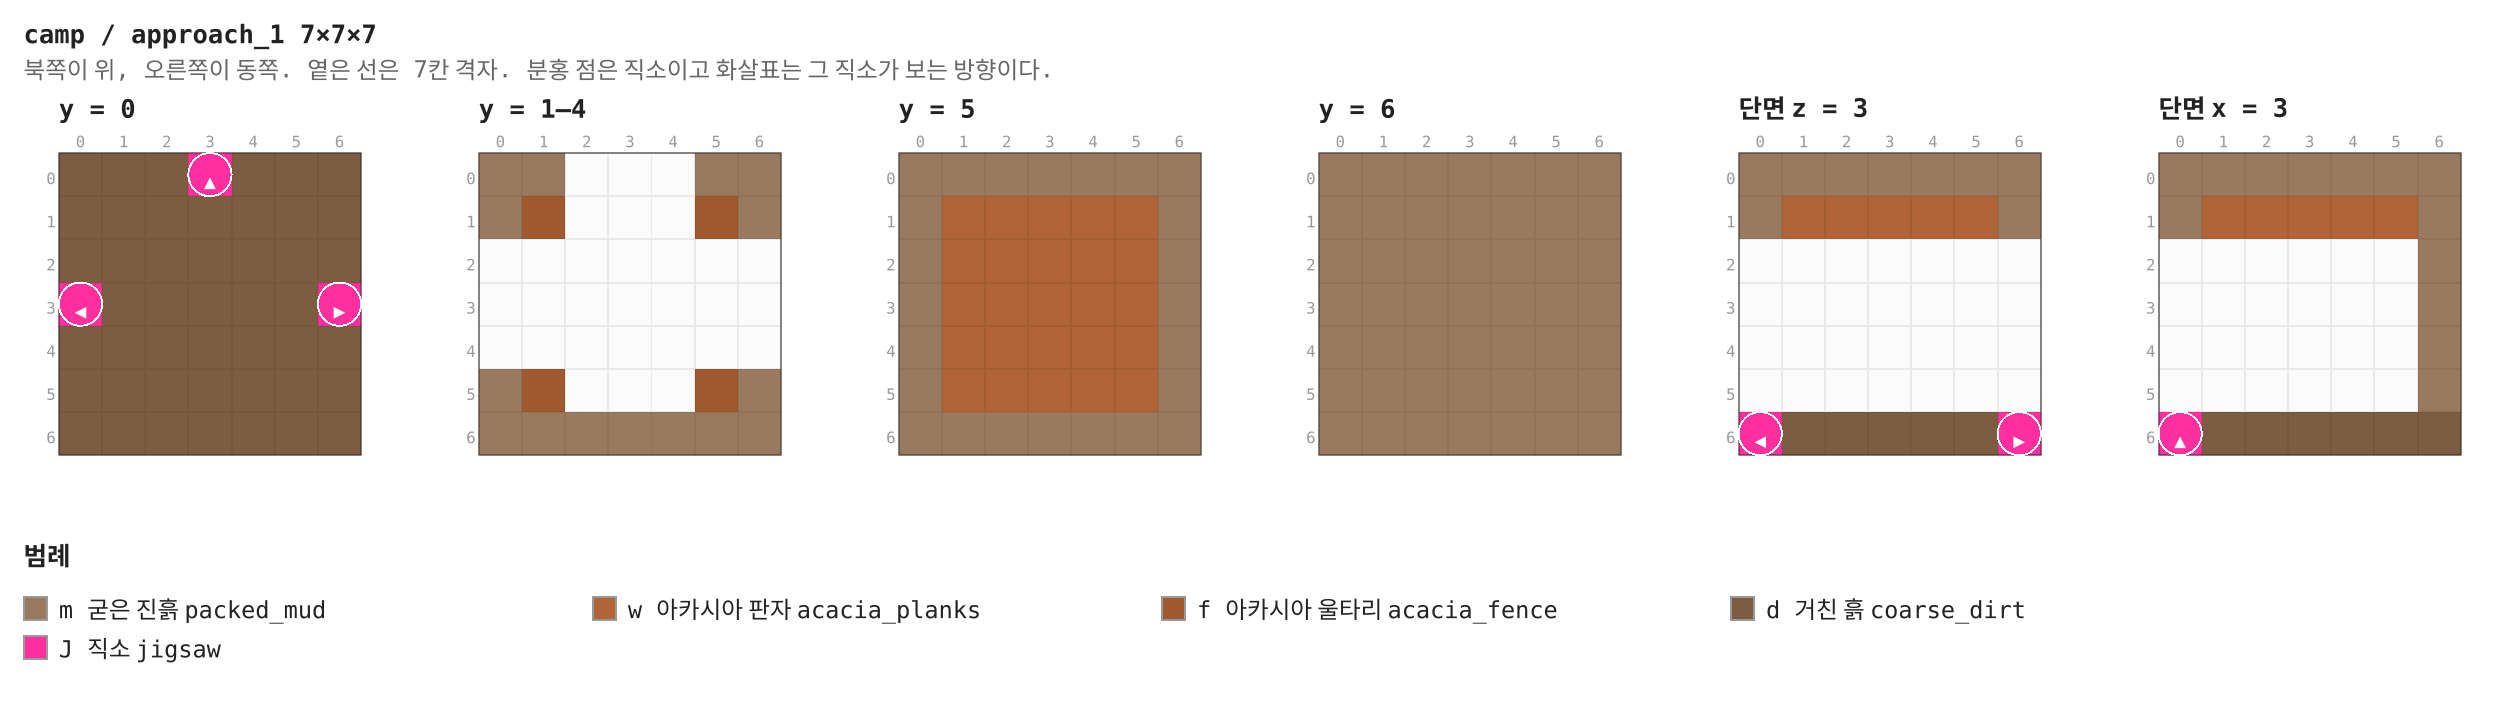
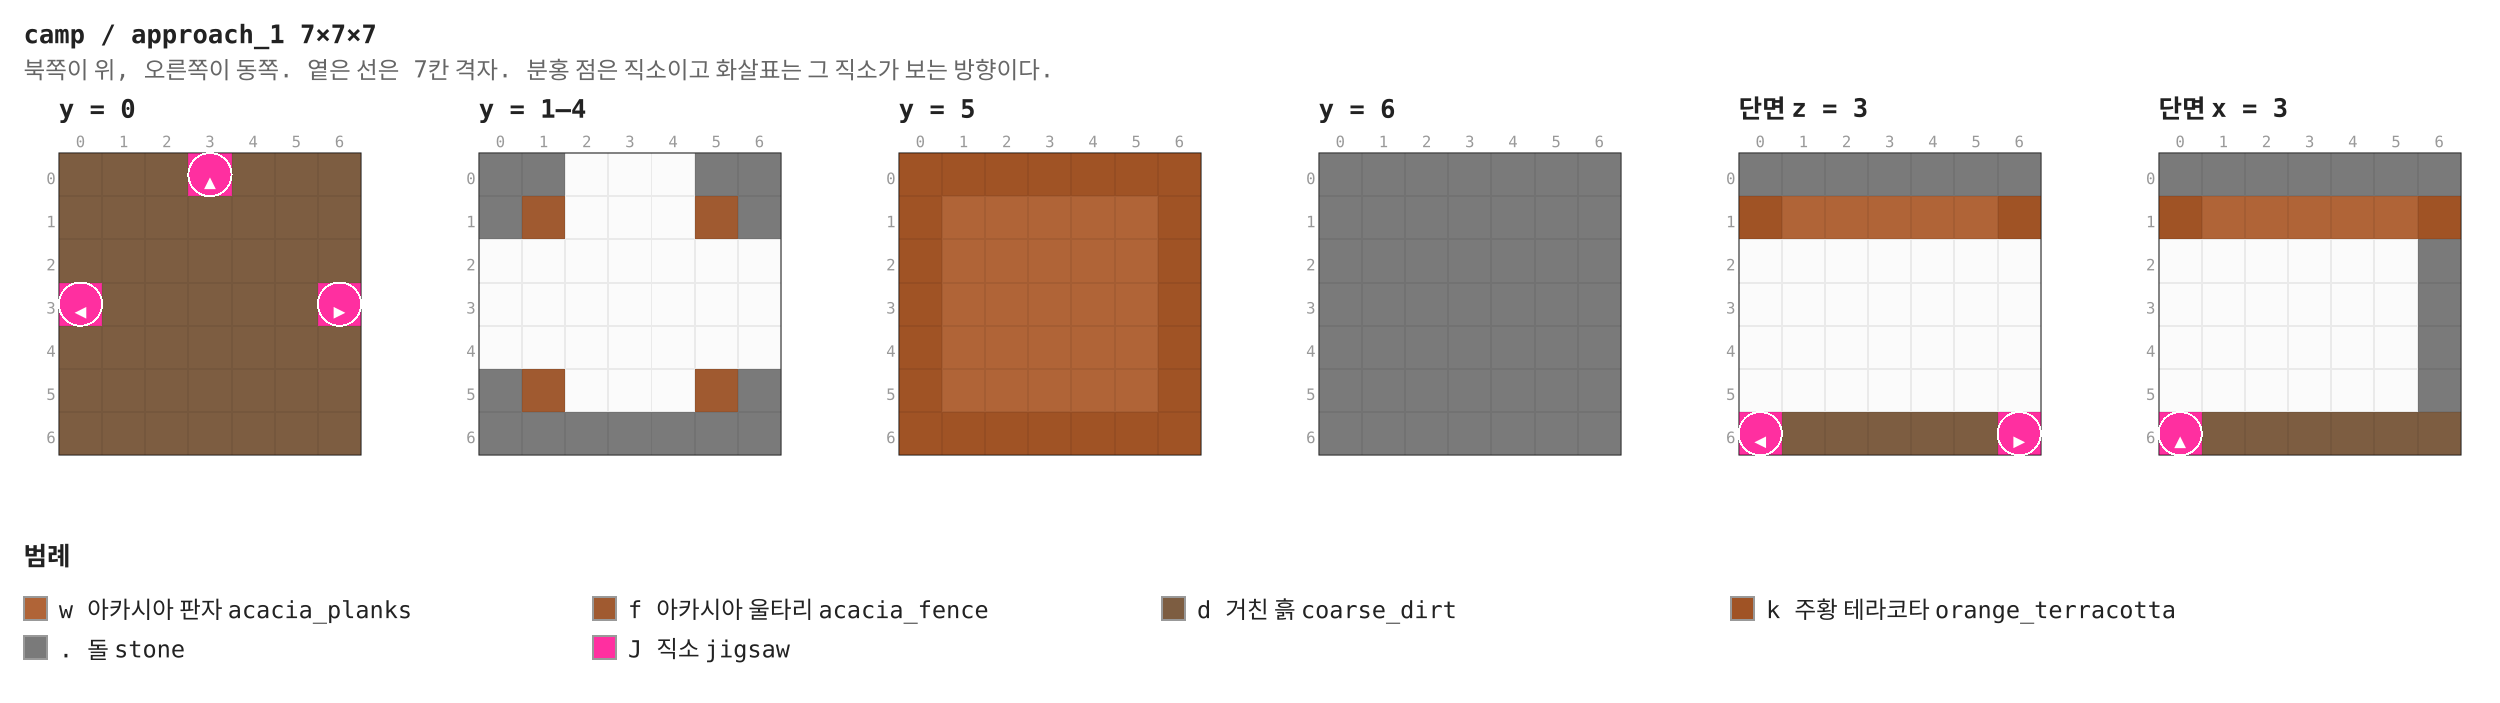
<svg xmlns="http://www.w3.org/2000/svg" width="1274" height="358" viewBox="0 0 1274 358" shape-rendering="crispEdges" font-family="Consolas,'Malgun Gothic','Noto Sans KR',monospace">
  <style>text{fill:#222;shape-rendering:auto}.cap{font-size:13px;font-weight:bold}.leg{font-size:12px}.sub{font-size:12px;fill:#666}.tick{font-size:8px;fill:#999;text-anchor:middle}.arrow{font-size:10px;fill:#fff;text-anchor:middle}.fine{stroke:#000;stroke-opacity:.07;stroke-width:1;fill:none}.grid{stroke:#000;stroke-opacity:.30;stroke-width:1}</style>
  <rect width="100%" height="100%" fill="#fff" />
  <text x="12" y="22" class="cap" font-size="16">camp / approach_1   7×7×7</text>
  <text x="12" y="40" class="sub">북쪽이 위, 오른쪽이 동쪽. 옅은 선은 7칸 격자. 분홍 점은 직소이고 화살표는 그 직소가 보는 방향이다.</text>
  <text x="30" y="60" class="cap">y = 0</text>
  <rect x="30" y="78" width="154" height="154" fill="#fbfbfb" stroke="#bbb" />
  <path transform="translate(30,78) scale(22)" fill="#7d5d41" d="M0 0h3v1h-3zM4 0h3v1h-3zM0 1h7v1h-7zM0 2h7v1h-7zM1 3h5v1h-5zM0 4h7v1h-7zM0 5h7v1h-7zM0 6h7v1h-7z" />
  <path transform="translate(30,78) scale(22)" fill="#ff2fa0" d="M3 0h1v1h-1zM0 3h1v1h-1zM6 3h1v1h-1z" />
  <path class="fine" d="M52 78v154M74 78v154M96 78v154M118 78v154M140 78v154M162 78v154M30 100h154M30 122h154M30 144h154M30 166h154M30 188h154M30 210h154" />
  <line x1="30" y1="78" x2="30" y2="232" class="grid" />
  <line x1="184" y1="78" x2="184" y2="232" class="grid" />
  <line x1="30" y1="78" x2="184" y2="78" class="grid" />
  <line x1="30" y1="232" x2="184" y2="232" class="grid" />
  <text x="41.0" y="75" class="tick">0</text>
  <text x="63.0" y="75" class="tick">1</text>
  <text x="85.0" y="75" class="tick">2</text>
  <text x="107.0" y="75" class="tick">3</text>
  <text x="129.0" y="75" class="tick">4</text>
  <text x="151.0" y="75" class="tick">5</text>
  <text x="173.0" y="75" class="tick">6</text>
  <text x="26" y="93.8" class="tick" text-anchor="end">0</text>
  <text x="26" y="115.8" class="tick" text-anchor="end">1</text>
  <text x="26" y="137.8" class="tick" text-anchor="end">2</text>
  <text x="26" y="159.8" class="tick" text-anchor="end">3</text>
  <text x="26" y="181.8" class="tick" text-anchor="end">4</text>
  <text x="26" y="203.8" class="tick" text-anchor="end">5</text>
  <text x="26" y="225.8" class="tick" text-anchor="end">6</text>
  <circle cx="41.0" cy="155.0" r="11.0" fill="#ff2fa0" stroke="#fff" />
  <text x="41.0" y="162.0" class="arrow" font-size="19.8">◀</text>
  <circle cx="107.0" cy="89.0" r="11.0" fill="#ff2fa0" stroke="#fff" />
  <text x="107.0" y="96.0" class="arrow" font-size="19.8">▲</text>
  <circle cx="173.0" cy="155.0" r="11.0" fill="#ff2fa0" stroke="#fff" />
  <text x="173.0" y="162.0" class="arrow" font-size="19.8">▶</text>
  <text x="244" y="60" class="cap">y = 1–4</text>
  <rect x="244" y="78" width="154" height="154" fill="#fbfbfb" stroke="#bbb" />
-   <path transform="translate(244,78) scale(22)" fill="#9a7a5e" d="M0 0h2v1h-2zM5 0h2v1h-2zM0 1h1v1h-1zM6 1h1v1h-1zM0 5h1v1h-1zM6 5h1v1h-1zM0 6h7v1h-7z" />
+   <path transform="translate(244,78) scale(22)" fill="#7a7a7a" d="M0 0h2v1h-2zM5 0h2v1h-2zM0 1h1v1h-1zM6 1h1v1h-1zM0 5h1v1h-1zM6 5h1v1h-1zM0 6h7v1h-7z" />
  <path transform="translate(244,78) scale(22)" fill="#a05a30" d="M1 1h1v1h-1zM5 1h1v1h-1zM1 5h1v1h-1zM5 5h1v1h-1z" />
  <path class="fine" d="M266 78v154M288 78v154M310 78v154M332 78v154M354 78v154M376 78v154M244 100h154M244 122h154M244 144h154M244 166h154M244 188h154M244 210h154" />
  <line x1="244" y1="78" x2="244" y2="232" class="grid" />
  <line x1="398" y1="78" x2="398" y2="232" class="grid" />
  <line x1="244" y1="78" x2="398" y2="78" class="grid" />
  <line x1="244" y1="232" x2="398" y2="232" class="grid" />
  <text x="255.0" y="75" class="tick">0</text>
  <text x="277.0" y="75" class="tick">1</text>
  <text x="299.0" y="75" class="tick">2</text>
  <text x="321.0" y="75" class="tick">3</text>
  <text x="343.0" y="75" class="tick">4</text>
  <text x="365.0" y="75" class="tick">5</text>
  <text x="387.0" y="75" class="tick">6</text>
  <text x="240" y="93.8" class="tick" text-anchor="end">0</text>
  <text x="240" y="115.8" class="tick" text-anchor="end">1</text>
  <text x="240" y="137.8" class="tick" text-anchor="end">2</text>
  <text x="240" y="159.8" class="tick" text-anchor="end">3</text>
  <text x="240" y="181.8" class="tick" text-anchor="end">4</text>
  <text x="240" y="203.8" class="tick" text-anchor="end">5</text>
  <text x="240" y="225.8" class="tick" text-anchor="end">6</text>
  <text x="458" y="60" class="cap">y = 5</text>
  <rect x="458" y="78" width="154" height="154" fill="#fbfbfb" stroke="#bbb" />
-   <path transform="translate(458,78) scale(22)" fill="#9a7a5e" d="M0 0h7v1h-7zM0 1h1v1h-1zM6 1h1v1h-1zM0 2h1v1h-1zM6 2h1v1h-1zM0 3h1v1h-1zM6 3h1v1h-1zM0 4h1v1h-1zM6 4h1v1h-1zM0 5h1v1h-1zM6 5h1v1h-1zM0 6h7v1h-7z" />
+   <path transform="translate(458,78) scale(22)" fill="#a05325" d="M0 0h7v1h-7zM0 1h1v1h-1zM6 1h1v1h-1zM0 2h1v1h-1zM6 2h1v1h-1zM0 3h1v1h-1zM6 3h1v1h-1zM0 4h1v1h-1zM6 4h1v1h-1zM0 5h1v1h-1zM6 5h1v1h-1zM0 6h7v1h-7z" />
  <path transform="translate(458,78) scale(22)" fill="#b06437" d="M1 1h5v1h-5zM1 2h5v1h-5zM1 3h5v1h-5zM1 4h5v1h-5zM1 5h5v1h-5z" />
  <path class="fine" d="M480 78v154M502 78v154M524 78v154M546 78v154M568 78v154M590 78v154M458 100h154M458 122h154M458 144h154M458 166h154M458 188h154M458 210h154" />
  <line x1="458" y1="78" x2="458" y2="232" class="grid" />
  <line x1="612" y1="78" x2="612" y2="232" class="grid" />
  <line x1="458" y1="78" x2="612" y2="78" class="grid" />
  <line x1="458" y1="232" x2="612" y2="232" class="grid" />
  <text x="469.0" y="75" class="tick">0</text>
  <text x="491.0" y="75" class="tick">1</text>
  <text x="513.0" y="75" class="tick">2</text>
  <text x="535.0" y="75" class="tick">3</text>
  <text x="557.0" y="75" class="tick">4</text>
  <text x="579.0" y="75" class="tick">5</text>
  <text x="601.0" y="75" class="tick">6</text>
  <text x="454" y="93.8" class="tick" text-anchor="end">0</text>
  <text x="454" y="115.8" class="tick" text-anchor="end">1</text>
  <text x="454" y="137.8" class="tick" text-anchor="end">2</text>
  <text x="454" y="159.8" class="tick" text-anchor="end">3</text>
  <text x="454" y="181.8" class="tick" text-anchor="end">4</text>
  <text x="454" y="203.8" class="tick" text-anchor="end">5</text>
  <text x="454" y="225.8" class="tick" text-anchor="end">6</text>
  <text x="672" y="60" class="cap">y = 6</text>
  <rect x="672" y="78" width="154" height="154" fill="#fbfbfb" stroke="#bbb" />
-   <path transform="translate(672,78) scale(22)" fill="#9a7a5e" d="M0 0h7v1h-7zM0 1h7v1h-7zM0 2h7v1h-7zM0 3h7v1h-7zM0 4h7v1h-7zM0 5h7v1h-7zM0 6h7v1h-7z" />
+   <path transform="translate(672,78) scale(22)" fill="#7a7a7a" d="M0 0h7v1h-7zM0 1h7v1h-7zM0 2h7v1h-7zM0 3h7v1h-7zM0 4h7v1h-7zM0 5h7v1h-7zM0 6h7v1h-7z" />
  <path class="fine" d="M694 78v154M716 78v154M738 78v154M760 78v154M782 78v154M804 78v154M672 100h154M672 122h154M672 144h154M672 166h154M672 188h154M672 210h154" />
  <line x1="672" y1="78" x2="672" y2="232" class="grid" />
  <line x1="826" y1="78" x2="826" y2="232" class="grid" />
  <line x1="672" y1="78" x2="826" y2="78" class="grid" />
  <line x1="672" y1="232" x2="826" y2="232" class="grid" />
  <text x="683.0" y="75" class="tick">0</text>
  <text x="705.0" y="75" class="tick">1</text>
  <text x="727.0" y="75" class="tick">2</text>
  <text x="749.0" y="75" class="tick">3</text>
  <text x="771.0" y="75" class="tick">4</text>
  <text x="793.0" y="75" class="tick">5</text>
  <text x="815.0" y="75" class="tick">6</text>
  <text x="668" y="93.8" class="tick" text-anchor="end">0</text>
  <text x="668" y="115.8" class="tick" text-anchor="end">1</text>
  <text x="668" y="137.8" class="tick" text-anchor="end">2</text>
  <text x="668" y="159.8" class="tick" text-anchor="end">3</text>
  <text x="668" y="181.8" class="tick" text-anchor="end">4</text>
  <text x="668" y="203.8" class="tick" text-anchor="end">5</text>
  <text x="668" y="225.8" class="tick" text-anchor="end">6</text>
  <text x="886" y="60" class="cap">단면 z = 3</text>
  <rect x="886" y="78" width="154" height="154" fill="#fbfbfb" stroke="#bbb" />
-   <path transform="translate(886,78) scale(22)" fill="#9a7a5e" d="M0 0h7v1h-7zM0 1h1v1h-1zM6 1h1v1h-1z" />
+   <path transform="translate(886,78) scale(22)" fill="#7a7a7a" d="M0 0h7v1h-7z" />
+   <path transform="translate(886,78) scale(22)" fill="#a05325" d="M0 1h1v1h-1zM6 1h1v1h-1z" />
  <path transform="translate(886,78) scale(22)" fill="#b06437" d="M1 1h5v1h-5z" />
  <path transform="translate(886,78) scale(22)" fill="#ff2fa0" d="M0 6h1v1h-1zM6 6h1v1h-1z" />
  <path transform="translate(886,78) scale(22)" fill="#7d5d41" d="M1 6h5v1h-5z" />
  <path class="fine" d="M908 78v154M930 78v154M952 78v154M974 78v154M996 78v154M1018 78v154M886 100h154M886 122h154M886 144h154M886 166h154M886 188h154M886 210h154" />
  <line x1="886" y1="78" x2="886" y2="232" class="grid" />
  <line x1="1040" y1="78" x2="1040" y2="232" class="grid" />
  <line x1="886" y1="78" x2="1040" y2="78" class="grid" />
  <line x1="886" y1="232" x2="1040" y2="232" class="grid" />
  <text x="897.0" y="75" class="tick">0</text>
  <text x="919.0" y="75" class="tick">1</text>
  <text x="941.0" y="75" class="tick">2</text>
  <text x="963.0" y="75" class="tick">3</text>
  <text x="985.0" y="75" class="tick">4</text>
  <text x="1007.0" y="75" class="tick">5</text>
  <text x="1029.0" y="75" class="tick">6</text>
  <text x="882" y="93.8" class="tick" text-anchor="end">0</text>
  <text x="882" y="115.8" class="tick" text-anchor="end">1</text>
  <text x="882" y="137.8" class="tick" text-anchor="end">2</text>
  <text x="882" y="159.8" class="tick" text-anchor="end">3</text>
  <text x="882" y="181.8" class="tick" text-anchor="end">4</text>
  <text x="882" y="203.8" class="tick" text-anchor="end">5</text>
  <text x="882" y="225.8" class="tick" text-anchor="end">6</text>
  <circle cx="897.0" cy="221.0" r="11.0" fill="#ff2fa0" stroke="#fff" />
  <text x="897.0" y="228.0" class="arrow" font-size="19.8">◀</text>
  <circle cx="1029.0" cy="221.0" r="11.0" fill="#ff2fa0" stroke="#fff" />
  <text x="1029.0" y="228.0" class="arrow" font-size="19.8">▶</text>
  <text x="1100" y="60" class="cap">단면 x = 3</text>
  <rect x="1100" y="78" width="154" height="154" fill="#fbfbfb" stroke="#bbb" />
-   <path transform="translate(1100,78) scale(22)" fill="#9a7a5e" d="M0 0h7v1h-7zM0 1h1v1h-1zM6 1h1v1h-1zM6 2h1v1h-1zM6 3h1v1h-1zM6 4h1v1h-1zM6 5h1v1h-1z" />
+   <path transform="translate(1100,78) scale(22)" fill="#7a7a7a" d="M0 0h7v1h-7zM6 2h1v1h-1zM6 3h1v1h-1zM6 4h1v1h-1zM6 5h1v1h-1z" />
+   <path transform="translate(1100,78) scale(22)" fill="#a05325" d="M0 1h1v1h-1zM6 1h1v1h-1z" />
  <path transform="translate(1100,78) scale(22)" fill="#b06437" d="M1 1h5v1h-5z" />
  <path transform="translate(1100,78) scale(22)" fill="#ff2fa0" d="M0 6h1v1h-1z" />
  <path transform="translate(1100,78) scale(22)" fill="#7d5d41" d="M1 6h6v1h-6z" />
  <path class="fine" d="M1122 78v154M1144 78v154M1166 78v154M1188 78v154M1210 78v154M1232 78v154M1100 100h154M1100 122h154M1100 144h154M1100 166h154M1100 188h154M1100 210h154" />
  <line x1="1100" y1="78" x2="1100" y2="232" class="grid" />
  <line x1="1254" y1="78" x2="1254" y2="232" class="grid" />
  <line x1="1100" y1="78" x2="1254" y2="78" class="grid" />
  <line x1="1100" y1="232" x2="1254" y2="232" class="grid" />
  <text x="1111.0" y="75" class="tick">0</text>
  <text x="1133.0" y="75" class="tick">1</text>
  <text x="1155.0" y="75" class="tick">2</text>
  <text x="1177.0" y="75" class="tick">3</text>
  <text x="1199.0" y="75" class="tick">4</text>
  <text x="1221.0" y="75" class="tick">5</text>
  <text x="1243.0" y="75" class="tick">6</text>
  <text x="1096" y="93.8" class="tick" text-anchor="end">0</text>
  <text x="1096" y="115.8" class="tick" text-anchor="end">1</text>
  <text x="1096" y="137.8" class="tick" text-anchor="end">2</text>
  <text x="1096" y="159.8" class="tick" text-anchor="end">3</text>
  <text x="1096" y="181.8" class="tick" text-anchor="end">4</text>
  <text x="1096" y="203.8" class="tick" text-anchor="end">5</text>
  <text x="1096" y="225.8" class="tick" text-anchor="end">6</text>
  <circle cx="1111.0" cy="221.0" r="11.0" fill="#ff2fa0" stroke="#fff" />
  <text x="1111.0" y="228.0" class="arrow" font-size="19.8">▲</text>
  <text x="12" y="288" class="cap">범례</text>
-   <rect x="12" y="304" width="12" height="12" fill="#9a7a5e" stroke="#999" />
-   <text x="30" y="315" class="leg">m  굳은 진흙  packed_mud</text>
-   <rect x="302" y="304" width="12" height="12" fill="#b06437" stroke="#999" />
-   <text x="320" y="315" class="leg">w  아카시아 판자  acacia_planks</text>
-   <rect x="592" y="304" width="12" height="12" fill="#a05a30" stroke="#999" />
-   <text x="610" y="315" class="leg">f  아카시아 울타리  acacia_fence</text>
-   <rect x="882" y="304" width="12" height="12" fill="#7d5d41" stroke="#999" />
-   <text x="900" y="315" class="leg">d  거친 흙  coarse_dirt</text>
-   <rect x="12" y="324" width="12" height="12" fill="#ff2fa0" stroke="#999" />
-   <text x="30" y="335" class="leg">J  직소  jigsaw</text>
+   <rect x="12" y="304" width="12" height="12" fill="#b06437" stroke="#999" />
+   <text x="30" y="315" class="leg">w  아카시아 판자  acacia_planks</text>
+   <rect x="302" y="304" width="12" height="12" fill="#a05a30" stroke="#999" />
+   <text x="320" y="315" class="leg">f  아카시아 울타리  acacia_fence</text>
+   <rect x="592" y="304" width="12" height="12" fill="#7d5d41" stroke="#999" />
+   <text x="610" y="315" class="leg">d  거친 흙  coarse_dirt</text>
+   <rect x="882" y="304" width="12" height="12" fill="#a05325" stroke="#999" />
+   <text x="900" y="315" class="leg">k  주황 테라코타  orange_terracotta</text>
+   <rect x="12" y="324" width="12" height="12" fill="#7a7a7a" stroke="#999" />
+   <text x="30" y="335" class="leg">.  돌  stone</text>
+   <rect x="302" y="324" width="12" height="12" fill="#ff2fa0" stroke="#999" />
+   <text x="320" y="335" class="leg">J  직소  jigsaw</text>
</svg>
